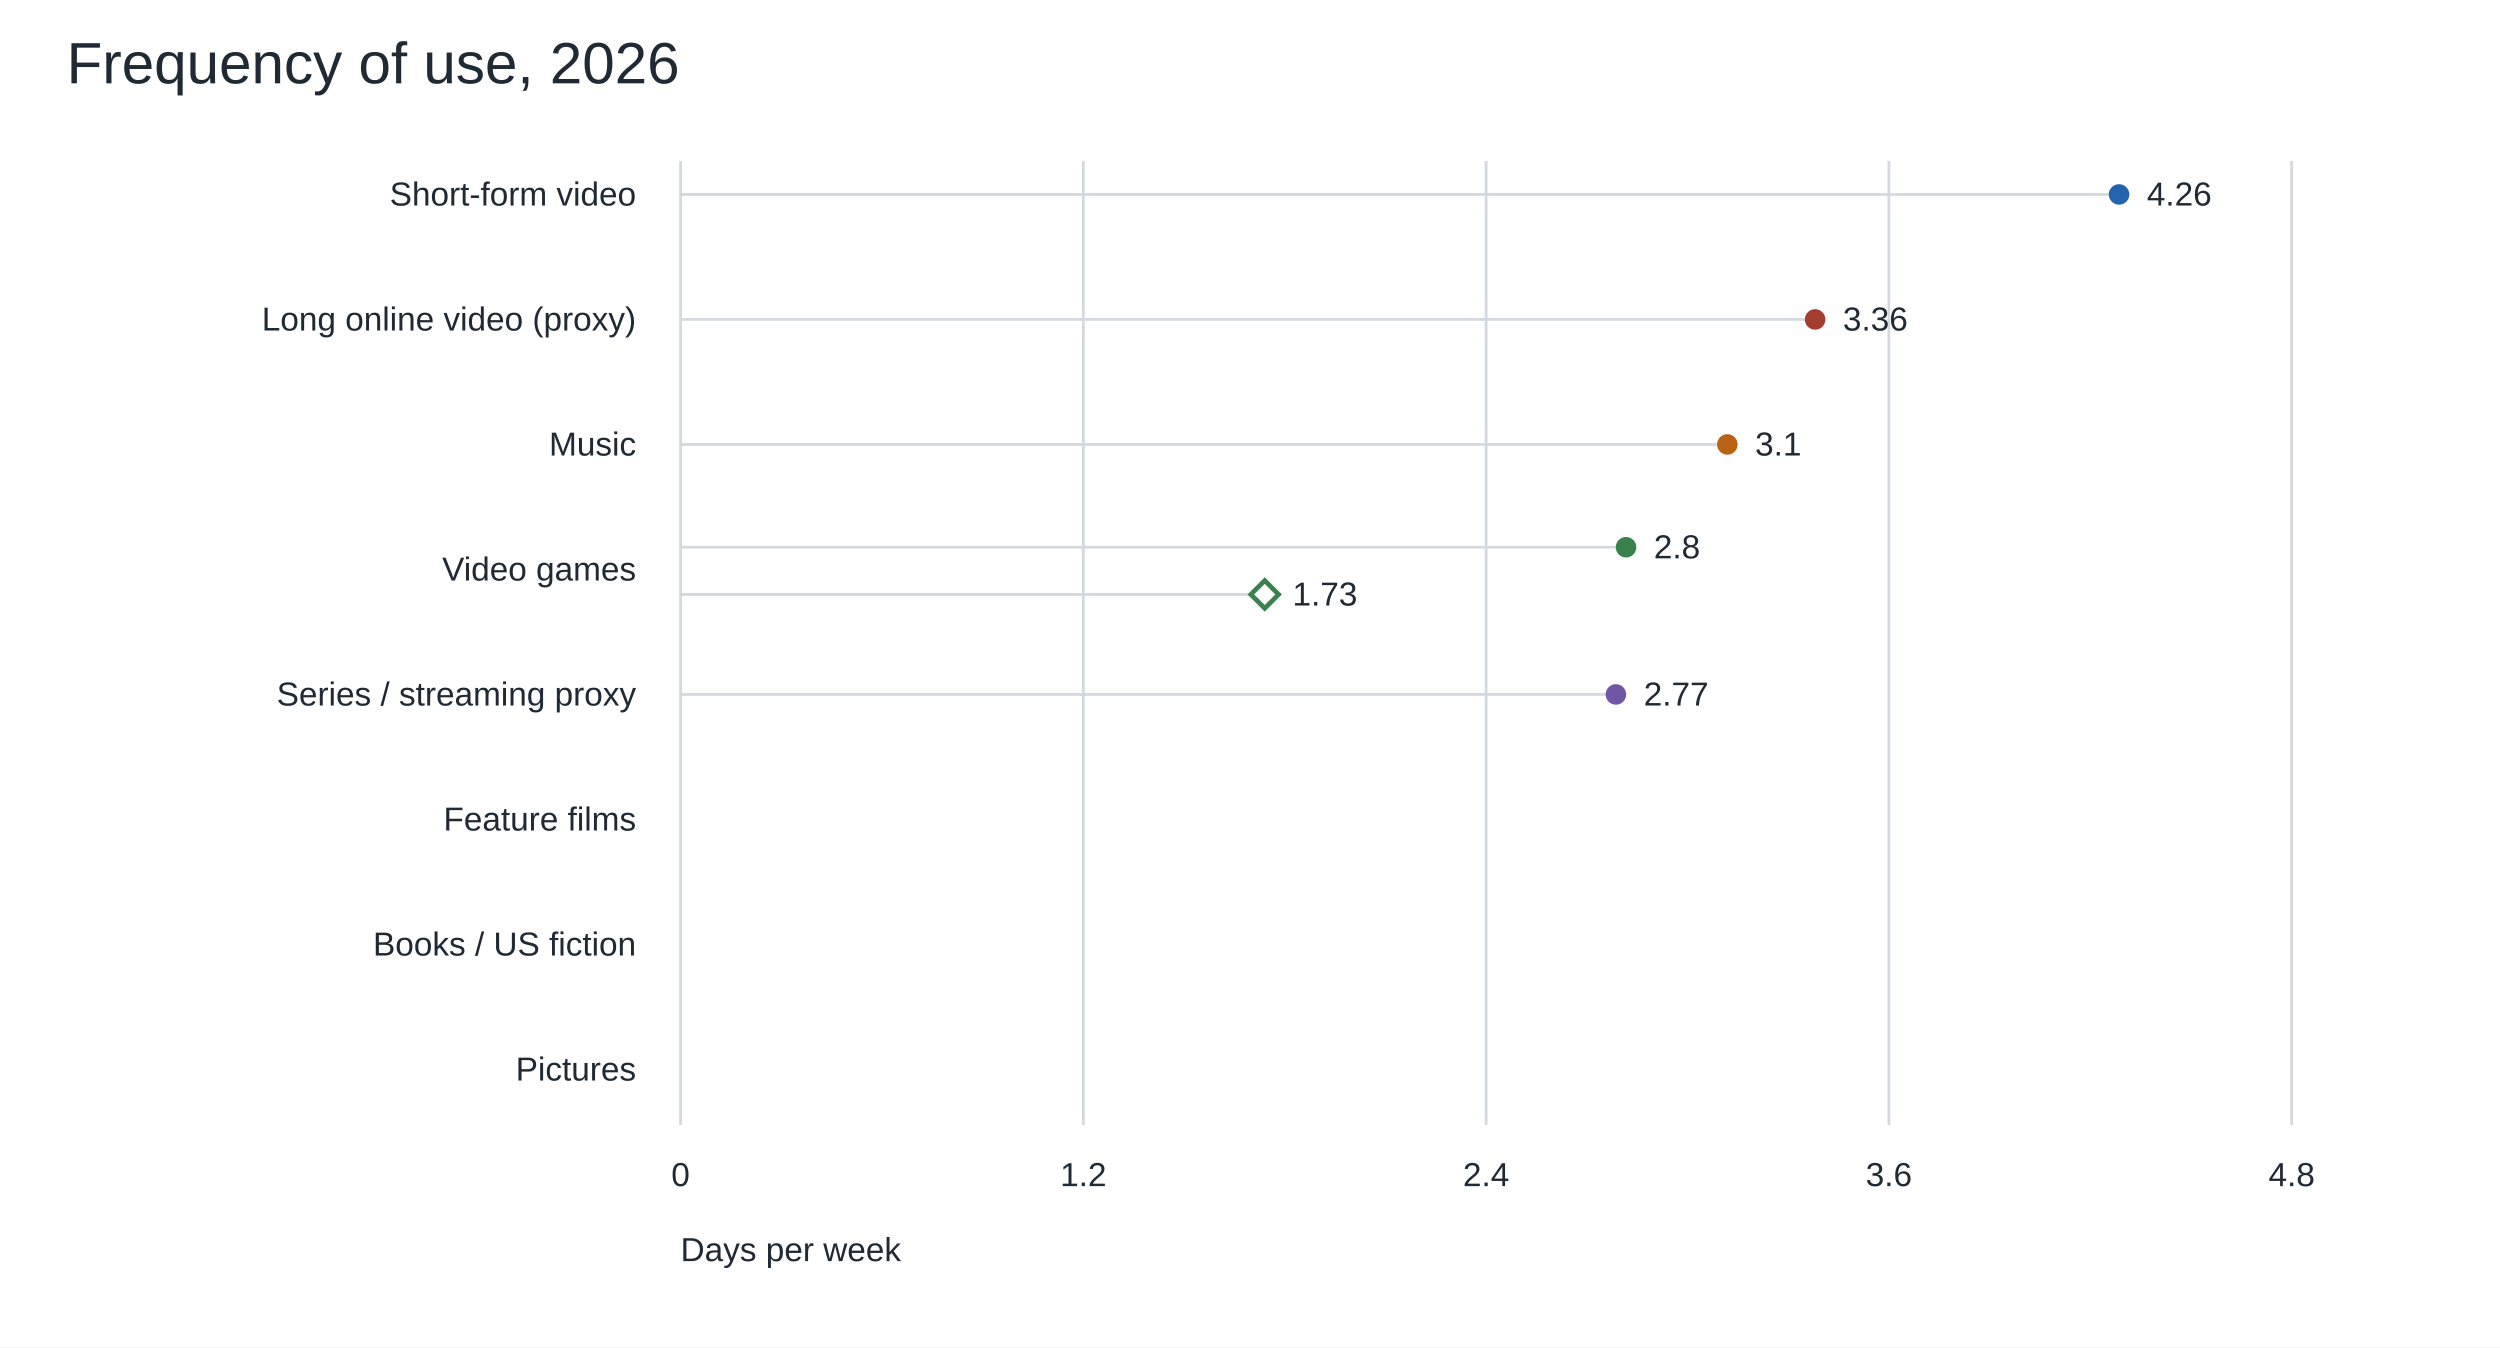
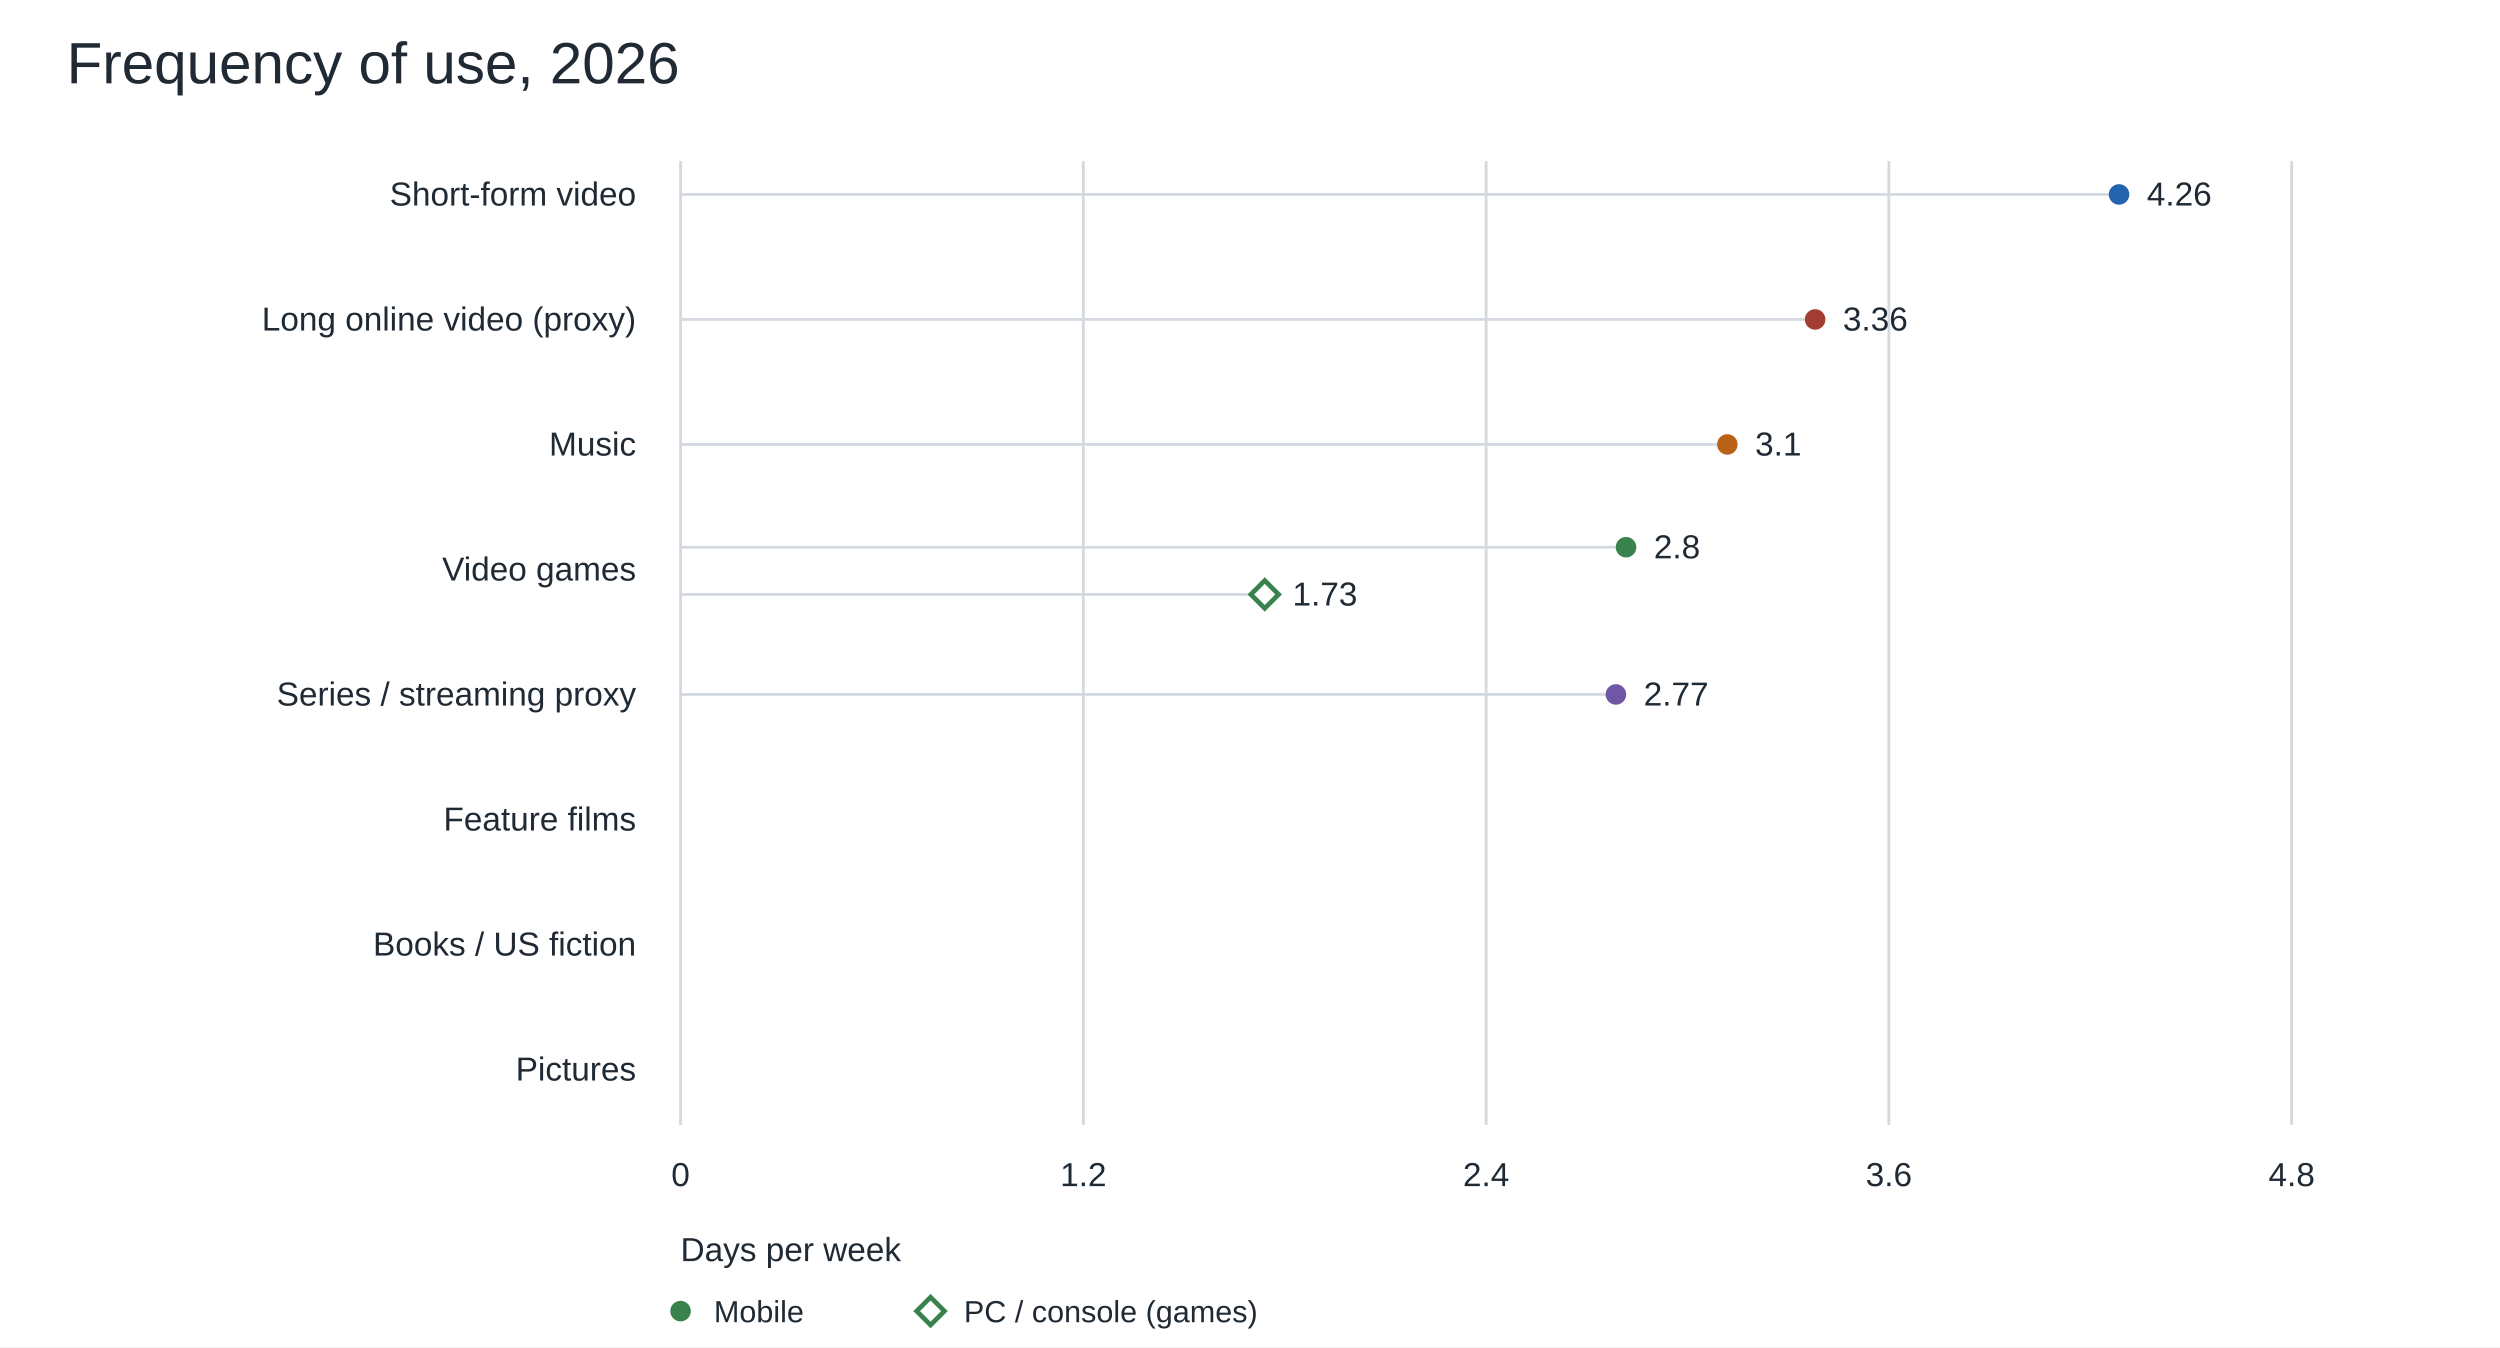
<svg xmlns="http://www.w3.org/2000/svg" width="900" height="485" viewBox="0 0 900 485" role="img" aria-labelledby="title desc">
  <style>text{font-family:Arial,Helvetica,sans-serif;fill:#202a34}</style>
  <rect width="100%" height="100%" fill="white" />
  <text x="24.00" y="30.00" text-anchor="start" font-size="21" font-weight="500">Frequency of use, 2026</text>
  <line x1="245.00" y1="58.00" x2="245.00" y2="405.00" stroke="#d3d9df" stroke-width="1" stroke-dasharray="" />
  <text x="245.00" y="427.00" text-anchor="middle" font-size="12" font-weight="400">0</text>
  <line x1="390.00" y1="58.00" x2="390.00" y2="405.00" stroke="#d3d9df" stroke-width="1" stroke-dasharray="" />
  <text x="390.00" y="427.00" text-anchor="middle" font-size="12" font-weight="400">1.2</text>
  <line x1="535.00" y1="58.00" x2="535.00" y2="405.00" stroke="#d3d9df" stroke-width="1" stroke-dasharray="" />
  <text x="535.00" y="427.00" text-anchor="middle" font-size="12" font-weight="400">2.4</text>
  <line x1="680.00" y1="58.00" x2="680.00" y2="405.00" stroke="#d3d9df" stroke-width="1" stroke-dasharray="" />
  <text x="680.00" y="427.00" text-anchor="middle" font-size="12" font-weight="400">3.6</text>
  <line x1="825.00" y1="58.00" x2="825.00" y2="405.00" stroke="#d3d9df" stroke-width="1" stroke-dasharray="" />
  <text x="825.00" y="427.00" text-anchor="middle" font-size="12" font-weight="400">4.8</text>
  <text x="245.00" y="454.00" text-anchor="start" font-size="12" font-weight="400">Days per week</text>
+   <circle cx="245" cy="472" r="3.7" fill="#3a824d" />
+   <text x="257.00" y="476.00" text-anchor="start" font-size="11" font-weight="400">Mobile</text>
+   <path d="M335,467L340,472L335,477L330,472Z" fill="white" stroke="#3a824d" stroke-width="1.7" />
+   <text x="347.00" y="476.00" text-anchor="start" font-size="11" font-weight="400">PC / console (games)</text>
  <text x="229.00" y="74.00" text-anchor="end" font-size="12" font-weight="400">Short-form video</text>
  <line x1="245.00" y1="70.00" x2="762.86" y2="70.00" stroke="#d3d9df" stroke-width="1" stroke-dasharray="" />
  <circle cx="762.857" cy="70" r="3.7" fill="#2463ad" />
  <text x="772.86" y="74.00" text-anchor="start" font-size="12" font-weight="400">4.26</text>
  <text x="229.00" y="119.00" text-anchor="end" font-size="12" font-weight="400">Long online video (proxy)</text>
  <line x1="245.00" y1="115.00" x2="653.45" y2="115.00" stroke="#d3d9df" stroke-width="1" stroke-dasharray="" />
  <circle cx="653.451" cy="115" r="3.7" fill="#a33c31" />
  <text x="663.45" y="119.00" text-anchor="start" font-size="12" font-weight="400">3.36</text>
  <text x="229.00" y="164.00" text-anchor="end" font-size="12" font-weight="400">Music</text>
  <line x1="245.00" y1="160.00" x2="621.84" y2="160.00" stroke="#d3d9df" stroke-width="1" stroke-dasharray="" />
  <circle cx="621.844" cy="160" r="3.7" fill="#b96216" />
  <text x="631.84" y="164.00" text-anchor="start" font-size="12" font-weight="400">3.1</text>
  <text x="229.00" y="209.00" text-anchor="end" font-size="12" font-weight="400">Video games</text>
  <line x1="245.00" y1="197.00" x2="585.38" y2="197.00" stroke="#d3d9df" stroke-width="1" stroke-dasharray="" />
  <circle cx="585.376" cy="197" r="3.7" fill="#3a824d" />
  <text x="595.38" y="201.00" text-anchor="start" font-size="12" font-weight="400">2.8</text>
  <line x1="245.00" y1="214.00" x2="455.30" y2="214.00" stroke="#d3d9df" stroke-width="1" stroke-dasharray="" />
  <path d="M455.303,209L460.303,214L455.303,219L450.303,214Z" fill="white" stroke="#3a824d" stroke-width="1.7" />
  <text x="465.30" y="218.00" text-anchor="start" font-size="12" font-weight="400">1.73</text>
  <text x="229.00" y="254.00" text-anchor="end" font-size="12" font-weight="400">Series / streaming proxy</text>
  <line x1="245.00" y1="250.00" x2="581.73" y2="250.00" stroke="#d3d9df" stroke-width="1" stroke-dasharray="" />
  <circle cx="581.729" cy="250" r="3.7" fill="#7057a5" />
  <text x="591.73" y="254.00" text-anchor="start" font-size="12" font-weight="400">2.77</text>
  <text x="229.00" y="299.00" text-anchor="end" font-size="12" font-weight="400">Feature films</text>
  <text x="229.00" y="344.00" text-anchor="end" font-size="12" font-weight="400">Books / US fiction</text>
  <text x="229.00" y="389.00" text-anchor="end" font-size="12" font-weight="400">Pictures</text>
</svg>
